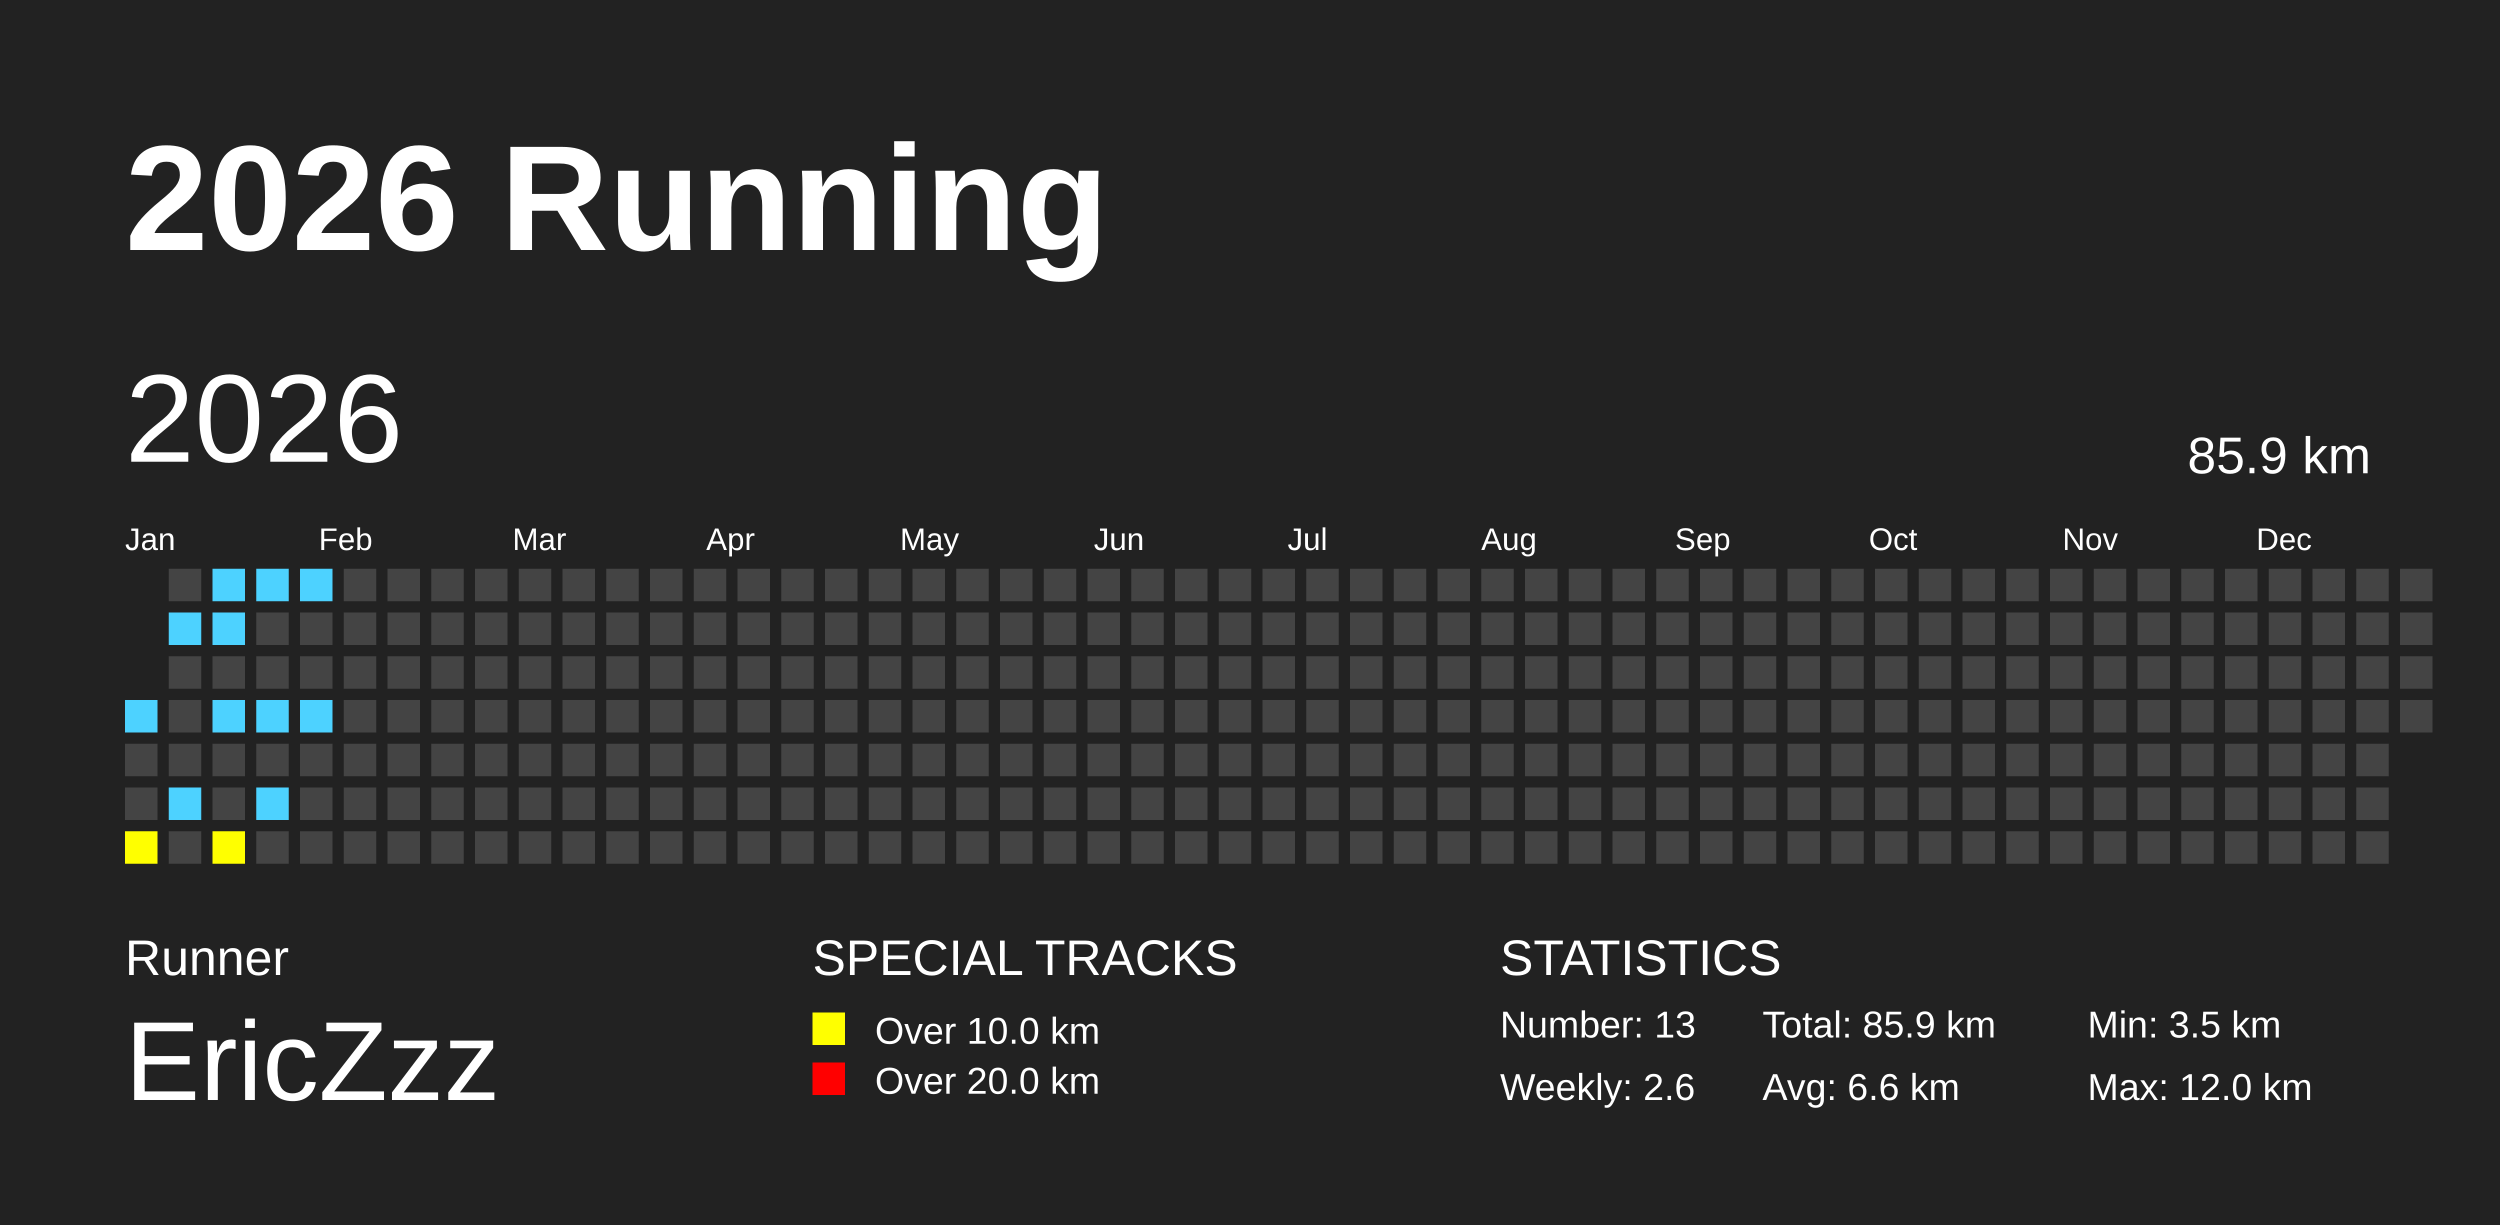
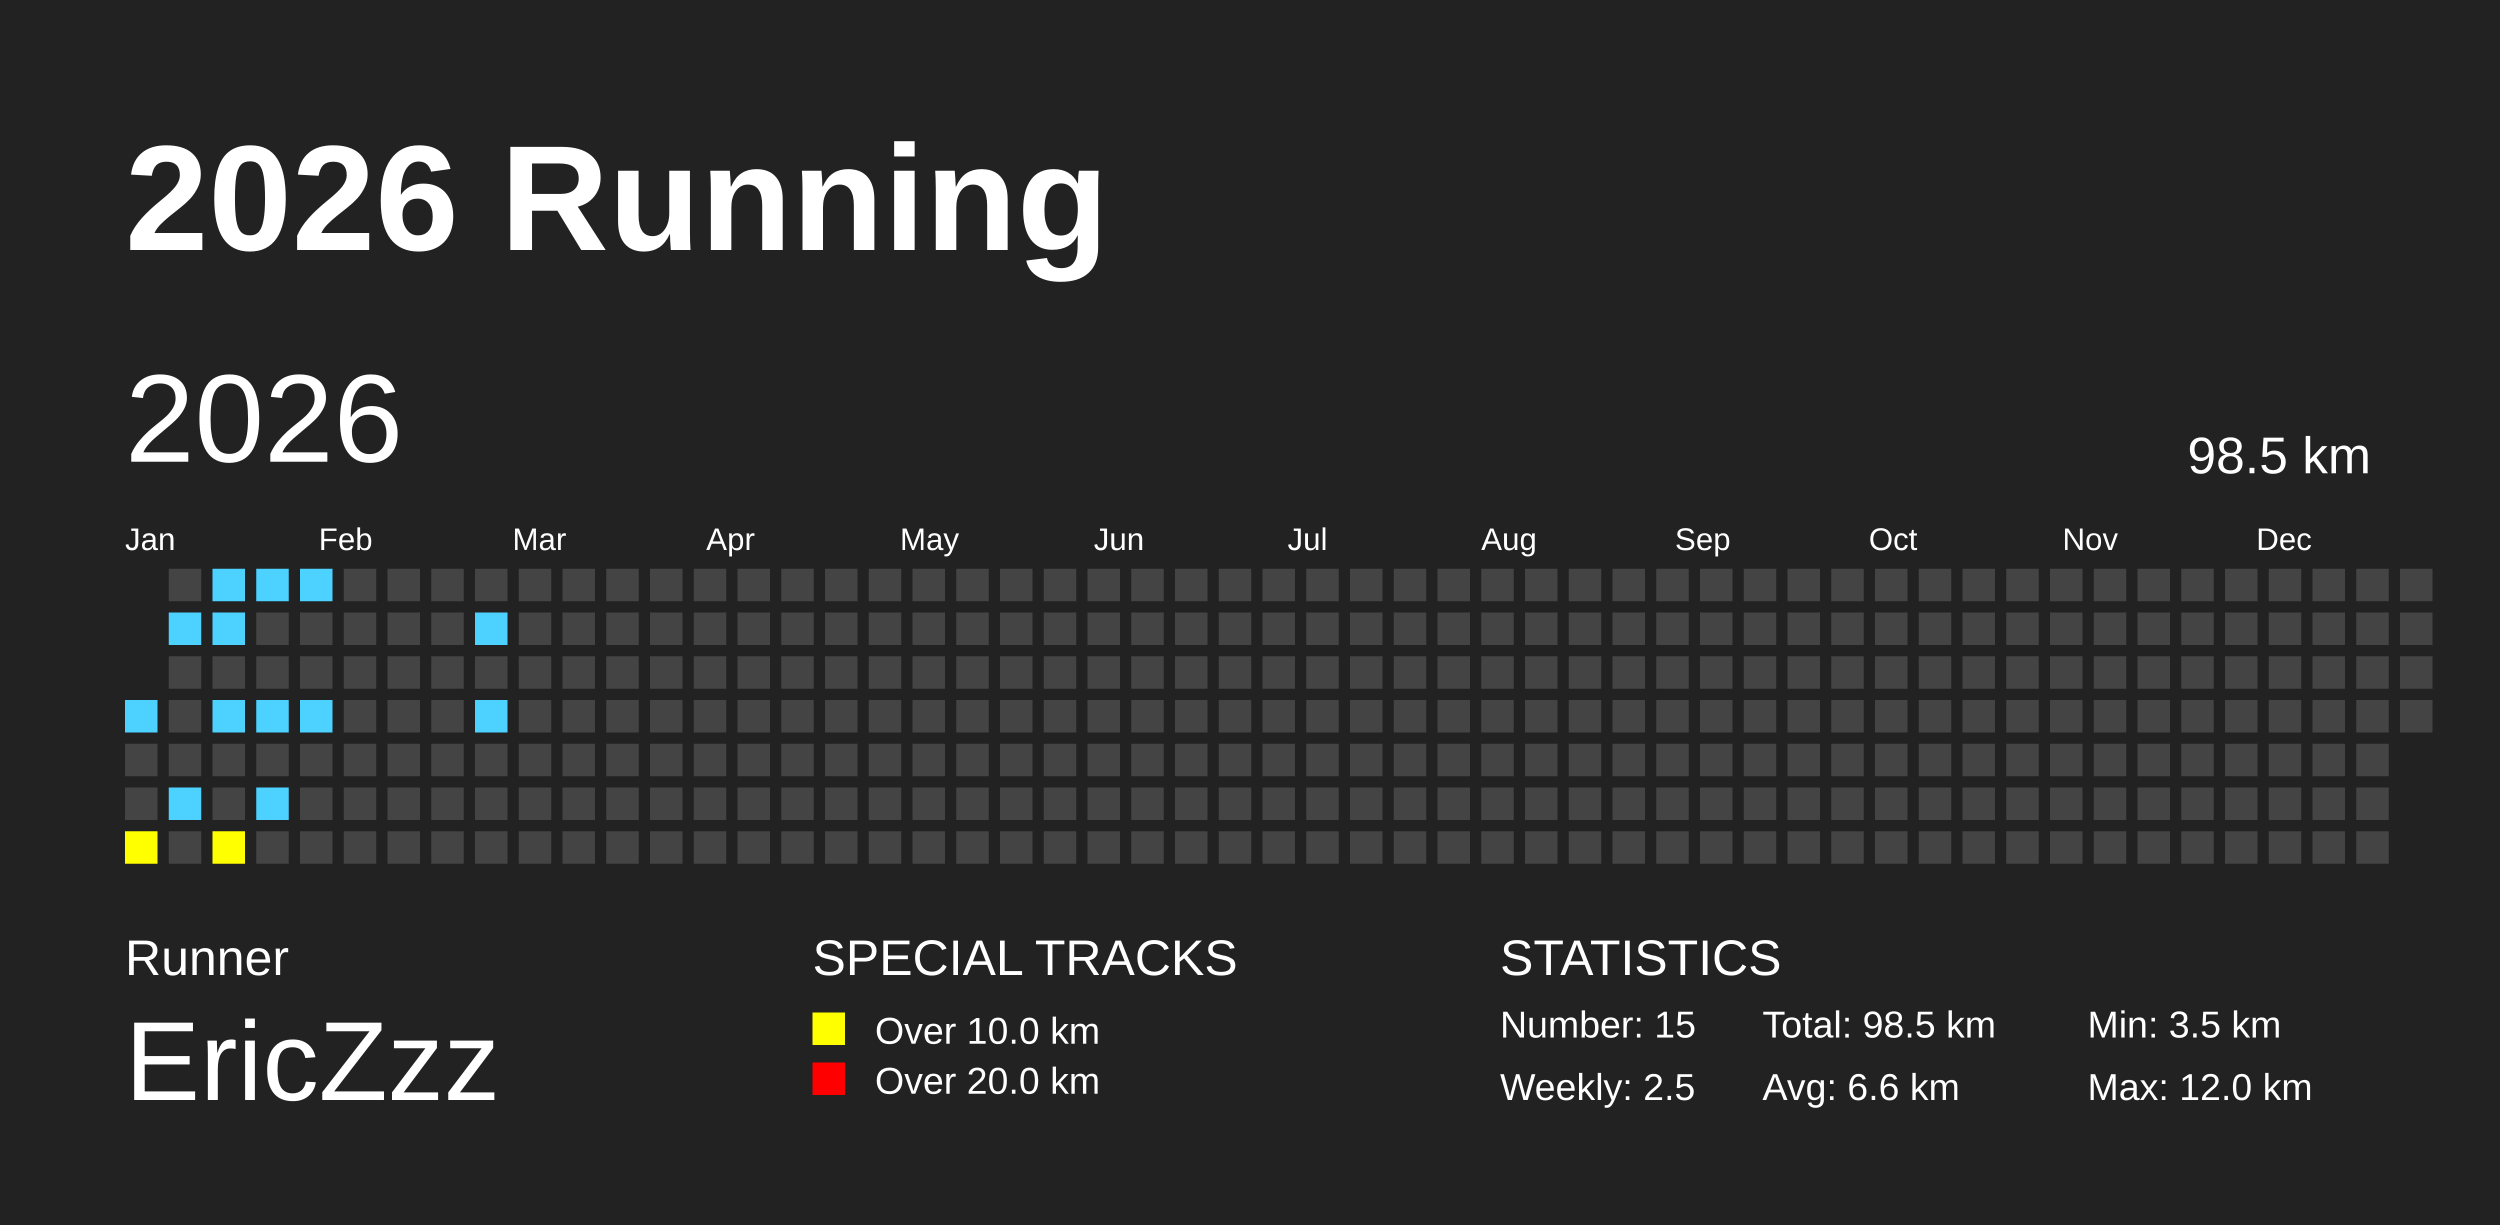
<svg xmlns="http://www.w3.org/2000/svg" baseProfile="full" height="98mm" version="1.1" viewBox="0,0,200,98" width="200mm">
  <defs />
  <rect fill="#222222" height="98" width="200" x="0" y="0" />
  <text fill="#FFFFFF" style="font-size:12px; font-family:Arial; font-weight:bold;" x="10" y="20">2026 Running</text>
  <text fill="#FFFFFF" style="font-size:4px; font-family:Arial" x="10" y="78">Runner</text>
  <text fill="#FFFFFF" style="font-size:9px; font-family:Arial" x="10" y="88">EricZzz</text>
  <text fill="#FFFFFF" style="font-size:4px; font-family:Arial" x="65" y="78">SPECIAL TRACKS</text>
  <rect fill="yellow" height="2.6" width="2.6" x="65" y="81" />
  <text fill="#FFFFFF" style="font-size:3px; font-family:Arial" x="70" y="83.5">Over 10.0 km</text>
  <rect fill="red" height="2.6" width="2.6" x="65" y="85" />
  <text fill="#FFFFFF" style="font-size:3px; font-family:Arial" x="70" y="87.5">Over 20.0 km</text>
  <text fill="#FFFFFF" style="font-size:4px; font-family:Arial" x="120" y="78">STATISTICS</text>
-   <text fill="#FFFFFF" style="font-size:3px; font-family:Arial" x="120" y="83">Number: 13</text>
-   <text fill="#FFFFFF" style="font-size:3px; font-family:Arial" x="120" y="88">Weekly: 2.6</text>
-   <text fill="#FFFFFF" style="font-size:3px; font-family:Arial" x="141" y="83">Total: 85.9 km</text>
+   <text fill="#FFFFFF" style="font-size:3px; font-family:Arial" x="120" y="83">Number: 15</text>
+   <text fill="#FFFFFF" style="font-size:3px; font-family:Arial" x="120" y="88">Weekly: 2.5</text>
+   <text fill="#FFFFFF" style="font-size:3px; font-family:Arial" x="141" y="83">Total: 98.5 km</text>
  <text fill="#FFFFFF" style="font-size:3px; font-family:Arial" x="141" y="88">Avg: 6.6 km</text>
  <text fill="#FFFFFF" style="font-size:3px; font-family:Arial" x="167" y="83">Min: 3.5 km</text>
  <text fill="#FFFFFF" style="font-size:3px; font-family:Arial" x="167" y="88">Max: 12.0 km</text>
  <text dominant-baseline="hanging" fill="#FFFFFF" style="font-size:10.0px; font-family:Arial;" x="10" y="30">2026</text>
-   <text dominant-baseline="hanging" fill="#FFFFFF" style="font-size:4.125px; font-family:Arial;" x="175" y="35">85.9 km</text>
+   <text dominant-baseline="hanging" fill="#FFFFFF" style="font-size:4.125px; font-family:Arial;" x="175" y="35">98.5 km</text>
  <text fill="#FFFFFF" style="font-size:2.5px; font-family:Arial" x="10.0" y="44">Jan</text>
  <text fill="#FFFFFF" style="font-size:2.5px; font-family:Arial" x="25.5" y="44">Feb</text>
  <text fill="#FFFFFF" style="font-size:2.5px; font-family:Arial" x="41.0" y="44">Mar</text>
  <text fill="#FFFFFF" style="font-size:2.5px; font-family:Arial" x="56.5" y="44">Apr</text>
  <text fill="#FFFFFF" style="font-size:2.5px; font-family:Arial" x="72.0" y="44">May</text>
  <text fill="#FFFFFF" style="font-size:2.5px; font-family:Arial" x="87.5" y="44">Jun</text>
  <text fill="#FFFFFF" style="font-size:2.5px; font-family:Arial" x="103.0" y="44">Jul</text>
  <text fill="#FFFFFF" style="font-size:2.5px; font-family:Arial" x="118.5" y="44">Aug</text>
  <text fill="#FFFFFF" style="font-size:2.5px; font-family:Arial" x="134.0" y="44">Sep</text>
  <text fill="#FFFFFF" style="font-size:2.5px; font-family:Arial" x="149.5" y="44">Oct</text>
  <text fill="#FFFFFF" style="font-size:2.5px; font-family:Arial" x="165.0" y="44">Nov</text>
  <text fill="#FFFFFF" style="font-size:2.5px; font-family:Arial" x="180.5" y="44">Dec</text>
  <rect fill="#4DD2FF" height="2.6" width="2.6" x="10.0" y="56.0" />
  <rect fill="#444444" height="2.6" width="2.6" x="10.0" y="59.5" />
  <rect fill="#444444" height="2.6" width="2.6" x="10.0" y="63.0" />
  <rect fill="yellow" height="2.6" width="2.6" x="10.0" y="66.5" />
  <rect fill="#444444" height="2.6" width="2.6" x="13.5" y="45.5" />
  <rect fill="#4DD2FF" height="2.6" width="2.6" x="13.5" y="49.0" />
  <rect fill="#444444" height="2.6" width="2.6" x="13.5" y="52.5" />
  <rect fill="#444444" height="2.6" width="2.6" x="13.5" y="56.0" />
  <rect fill="#444444" height="2.6" width="2.6" x="13.5" y="59.5" />
  <rect fill="#4DD2FF" height="2.6" width="2.6" x="13.5" y="63.0" />
  <rect fill="#444444" height="2.6" width="2.6" x="13.5" y="66.5" />
  <rect fill="#4DD2FF" height="2.6" width="2.6" x="17.0" y="45.5" />
  <rect fill="#4DD2FF" height="2.6" width="2.6" x="17.0" y="49.0" />
  <rect fill="#444444" height="2.6" width="2.6" x="17.0" y="52.5" />
  <rect fill="#4DD2FF" height="2.6" width="2.6" x="17.0" y="56.0" />
  <rect fill="#444444" height="2.6" width="2.6" x="17.0" y="59.5" />
  <rect fill="#444444" height="2.6" width="2.6" x="17.0" y="63.0" />
  <rect fill="yellow" height="2.6" width="2.6" x="17.0" y="66.5" />
  <rect fill="#4DD2FF" height="2.6" width="2.6" x="20.5" y="45.5" />
  <rect fill="#444444" height="2.6" width="2.6" x="20.5" y="49.0" />
  <rect fill="#444444" height="2.6" width="2.6" x="20.5" y="52.5" />
  <rect fill="#4DD2FF" height="2.6" width="2.6" x="20.5" y="56.0" />
  <rect fill="#444444" height="2.6" width="2.6" x="20.5" y="59.5" />
  <rect fill="#4DD2FF" height="2.6" width="2.6" x="20.5" y="63.0" />
  <rect fill="#444444" height="2.6" width="2.6" x="20.5" y="66.5" />
  <rect fill="#4DD2FF" height="2.6" width="2.6" x="24.0" y="45.5" />
  <rect fill="#444444" height="2.6" width="2.6" x="24.0" y="49.0" />
  <rect fill="#444444" height="2.6" width="2.6" x="24.0" y="52.5" />
  <rect fill="#4DD2FF" height="2.6" width="2.6" x="24.0" y="56.0" />
  <rect fill="#444444" height="2.6" width="2.6" x="24.0" y="59.5" />
  <rect fill="#444444" height="2.6" width="2.6" x="24.0" y="63.0" />
  <rect fill="#444444" height="2.6" width="2.6" x="24.0" y="66.5" />
  <rect fill="#444444" height="2.6" width="2.6" x="27.5" y="45.5" />
  <rect fill="#444444" height="2.6" width="2.6" x="27.5" y="49.0" />
  <rect fill="#444444" height="2.6" width="2.6" x="27.5" y="52.5" />
  <rect fill="#444444" height="2.6" width="2.6" x="27.5" y="56.0" />
  <rect fill="#444444" height="2.6" width="2.6" x="27.5" y="59.5" />
  <rect fill="#444444" height="2.6" width="2.6" x="27.5" y="63.0" />
  <rect fill="#444444" height="2.6" width="2.6" x="27.5" y="66.5" />
  <rect fill="#444444" height="2.6" width="2.6" x="31.0" y="45.5" />
  <rect fill="#444444" height="2.6" width="2.6" x="31.0" y="49.0" />
  <rect fill="#444444" height="2.6" width="2.6" x="31.0" y="52.5" />
  <rect fill="#444444" height="2.6" width="2.6" x="31.0" y="56.0" />
  <rect fill="#444444" height="2.6" width="2.6" x="31.0" y="59.5" />
  <rect fill="#444444" height="2.6" width="2.6" x="31.0" y="63.0" />
  <rect fill="#444444" height="2.6" width="2.6" x="31.0" y="66.5" />
  <rect fill="#444444" height="2.6" width="2.6" x="34.5" y="45.5" />
  <rect fill="#444444" height="2.6" width="2.6" x="34.5" y="49.0" />
  <rect fill="#444444" height="2.6" width="2.6" x="34.5" y="52.5" />
  <rect fill="#444444" height="2.6" width="2.6" x="34.5" y="56.0" />
  <rect fill="#444444" height="2.6" width="2.6" x="34.5" y="59.5" />
  <rect fill="#444444" height="2.6" width="2.6" x="34.5" y="63.0" />
  <rect fill="#444444" height="2.6" width="2.6" x="34.5" y="66.5" />
  <rect fill="#444444" height="2.6" width="2.6" x="38.0" y="45.5" />
-   <rect fill="#444444" height="2.6" width="2.6" x="38.0" y="49.0" />
+   <rect fill="#4DD2FF" height="2.6" width="2.6" x="38.0" y="49.0" />
  <rect fill="#444444" height="2.6" width="2.6" x="38.0" y="52.5" />
-   <rect fill="#444444" height="2.6" width="2.6" x="38.0" y="56.0" />
+   <rect fill="#4DD2FF" height="2.6" width="2.6" x="38.0" y="56.0" />
  <rect fill="#444444" height="2.6" width="2.6" x="38.0" y="59.5" />
  <rect fill="#444444" height="2.6" width="2.6" x="38.0" y="63.0" />
  <rect fill="#444444" height="2.6" width="2.6" x="38.0" y="66.5" />
  <rect fill="#444444" height="2.6" width="2.6" x="41.5" y="45.5" />
  <rect fill="#444444" height="2.6" width="2.6" x="41.5" y="49.0" />
  <rect fill="#444444" height="2.6" width="2.6" x="41.5" y="52.5" />
  <rect fill="#444444" height="2.6" width="2.6" x="41.5" y="56.0" />
  <rect fill="#444444" height="2.6" width="2.6" x="41.5" y="59.5" />
  <rect fill="#444444" height="2.6" width="2.6" x="41.5" y="63.0" />
  <rect fill="#444444" height="2.6" width="2.6" x="41.5" y="66.5" />
  <rect fill="#444444" height="2.6" width="2.6" x="45.0" y="45.5" />
  <rect fill="#444444" height="2.6" width="2.6" x="45.0" y="49.0" />
  <rect fill="#444444" height="2.6" width="2.6" x="45.0" y="52.5" />
  <rect fill="#444444" height="2.6" width="2.6" x="45.0" y="56.0" />
  <rect fill="#444444" height="2.6" width="2.6" x="45.0" y="59.5" />
  <rect fill="#444444" height="2.6" width="2.6" x="45.0" y="63.0" />
  <rect fill="#444444" height="2.6" width="2.6" x="45.0" y="66.5" />
  <rect fill="#444444" height="2.6" width="2.6" x="48.5" y="45.5" />
  <rect fill="#444444" height="2.6" width="2.6" x="48.5" y="49.0" />
  <rect fill="#444444" height="2.6" width="2.6" x="48.5" y="52.5" />
  <rect fill="#444444" height="2.6" width="2.6" x="48.5" y="56.0" />
  <rect fill="#444444" height="2.6" width="2.6" x="48.5" y="59.5" />
  <rect fill="#444444" height="2.6" width="2.6" x="48.5" y="63.0" />
  <rect fill="#444444" height="2.6" width="2.6" x="48.5" y="66.5" />
  <rect fill="#444444" height="2.6" width="2.6" x="52.0" y="45.5" />
  <rect fill="#444444" height="2.6" width="2.6" x="52.0" y="49.0" />
  <rect fill="#444444" height="2.6" width="2.6" x="52.0" y="52.5" />
  <rect fill="#444444" height="2.6" width="2.6" x="52.0" y="56.0" />
  <rect fill="#444444" height="2.6" width="2.6" x="52.0" y="59.5" />
  <rect fill="#444444" height="2.6" width="2.6" x="52.0" y="63.0" />
  <rect fill="#444444" height="2.6" width="2.6" x="52.0" y="66.5" />
  <rect fill="#444444" height="2.6" width="2.6" x="55.5" y="45.5" />
  <rect fill="#444444" height="2.6" width="2.6" x="55.5" y="49.0" />
  <rect fill="#444444" height="2.6" width="2.6" x="55.5" y="52.5" />
  <rect fill="#444444" height="2.6" width="2.6" x="55.5" y="56.0" />
  <rect fill="#444444" height="2.6" width="2.6" x="55.5" y="59.5" />
  <rect fill="#444444" height="2.6" width="2.6" x="55.5" y="63.0" />
  <rect fill="#444444" height="2.6" width="2.6" x="55.5" y="66.5" />
  <rect fill="#444444" height="2.6" width="2.6" x="59.0" y="45.5" />
  <rect fill="#444444" height="2.6" width="2.6" x="59.0" y="49.0" />
  <rect fill="#444444" height="2.6" width="2.6" x="59.0" y="52.5" />
  <rect fill="#444444" height="2.6" width="2.6" x="59.0" y="56.0" />
  <rect fill="#444444" height="2.6" width="2.6" x="59.0" y="59.5" />
  <rect fill="#444444" height="2.6" width="2.6" x="59.0" y="63.0" />
  <rect fill="#444444" height="2.6" width="2.6" x="59.0" y="66.5" />
  <rect fill="#444444" height="2.6" width="2.6" x="62.5" y="45.5" />
  <rect fill="#444444" height="2.6" width="2.6" x="62.5" y="49.0" />
  <rect fill="#444444" height="2.6" width="2.6" x="62.5" y="52.5" />
  <rect fill="#444444" height="2.6" width="2.6" x="62.5" y="56.0" />
  <rect fill="#444444" height="2.6" width="2.6" x="62.5" y="59.5" />
  <rect fill="#444444" height="2.6" width="2.6" x="62.5" y="63.0" />
  <rect fill="#444444" height="2.6" width="2.6" x="62.5" y="66.5" />
  <rect fill="#444444" height="2.6" width="2.6" x="66.0" y="45.5" />
  <rect fill="#444444" height="2.6" width="2.6" x="66.0" y="49.0" />
  <rect fill="#444444" height="2.6" width="2.6" x="66.0" y="52.5" />
  <rect fill="#444444" height="2.6" width="2.6" x="66.0" y="56.0" />
  <rect fill="#444444" height="2.6" width="2.6" x="66.0" y="59.5" />
  <rect fill="#444444" height="2.6" width="2.6" x="66.0" y="63.0" />
  <rect fill="#444444" height="2.6" width="2.6" x="66.0" y="66.5" />
  <rect fill="#444444" height="2.6" width="2.6" x="69.5" y="45.5" />
  <rect fill="#444444" height="2.6" width="2.6" x="69.5" y="49.0" />
  <rect fill="#444444" height="2.6" width="2.6" x="69.5" y="52.5" />
  <rect fill="#444444" height="2.6" width="2.6" x="69.5" y="56.0" />
  <rect fill="#444444" height="2.6" width="2.6" x="69.5" y="59.5" />
  <rect fill="#444444" height="2.6" width="2.6" x="69.5" y="63.0" />
  <rect fill="#444444" height="2.6" width="2.6" x="69.5" y="66.5" />
  <rect fill="#444444" height="2.6" width="2.6" x="73.0" y="45.5" />
  <rect fill="#444444" height="2.6" width="2.6" x="73.0" y="49.0" />
  <rect fill="#444444" height="2.6" width="2.6" x="73.0" y="52.5" />
  <rect fill="#444444" height="2.6" width="2.6" x="73.0" y="56.0" />
  <rect fill="#444444" height="2.6" width="2.6" x="73.0" y="59.5" />
  <rect fill="#444444" height="2.6" width="2.6" x="73.0" y="63.0" />
  <rect fill="#444444" height="2.6" width="2.6" x="73.0" y="66.5" />
  <rect fill="#444444" height="2.6" width="2.6" x="76.5" y="45.5" />
  <rect fill="#444444" height="2.6" width="2.6" x="76.5" y="49.0" />
  <rect fill="#444444" height="2.6" width="2.6" x="76.5" y="52.5" />
  <rect fill="#444444" height="2.6" width="2.6" x="76.5" y="56.0" />
  <rect fill="#444444" height="2.6" width="2.6" x="76.5" y="59.5" />
  <rect fill="#444444" height="2.6" width="2.6" x="76.5" y="63.0" />
  <rect fill="#444444" height="2.6" width="2.6" x="76.5" y="66.5" />
  <rect fill="#444444" height="2.6" width="2.6" x="80.0" y="45.5" />
  <rect fill="#444444" height="2.6" width="2.6" x="80.0" y="49.0" />
  <rect fill="#444444" height="2.6" width="2.6" x="80.0" y="52.5" />
  <rect fill="#444444" height="2.6" width="2.6" x="80.0" y="56.0" />
  <rect fill="#444444" height="2.6" width="2.6" x="80.0" y="59.5" />
  <rect fill="#444444" height="2.6" width="2.6" x="80.0" y="63.0" />
  <rect fill="#444444" height="2.6" width="2.6" x="80.0" y="66.5" />
  <rect fill="#444444" height="2.6" width="2.6" x="83.5" y="45.5" />
  <rect fill="#444444" height="2.6" width="2.6" x="83.5" y="49.0" />
  <rect fill="#444444" height="2.6" width="2.6" x="83.5" y="52.5" />
  <rect fill="#444444" height="2.6" width="2.6" x="83.5" y="56.0" />
  <rect fill="#444444" height="2.6" width="2.6" x="83.5" y="59.5" />
  <rect fill="#444444" height="2.6" width="2.6" x="83.5" y="63.0" />
  <rect fill="#444444" height="2.6" width="2.6" x="83.5" y="66.5" />
  <rect fill="#444444" height="2.6" width="2.6" x="87.0" y="45.5" />
  <rect fill="#444444" height="2.6" width="2.6" x="87.0" y="49.0" />
  <rect fill="#444444" height="2.6" width="2.6" x="87.0" y="52.5" />
  <rect fill="#444444" height="2.6" width="2.6" x="87.0" y="56.0" />
  <rect fill="#444444" height="2.6" width="2.6" x="87.0" y="59.5" />
  <rect fill="#444444" height="2.6" width="2.6" x="87.0" y="63.0" />
  <rect fill="#444444" height="2.6" width="2.6" x="87.0" y="66.5" />
  <rect fill="#444444" height="2.6" width="2.6" x="90.5" y="45.5" />
  <rect fill="#444444" height="2.6" width="2.6" x="90.5" y="49.0" />
  <rect fill="#444444" height="2.6" width="2.6" x="90.5" y="52.5" />
  <rect fill="#444444" height="2.6" width="2.6" x="90.5" y="56.0" />
  <rect fill="#444444" height="2.6" width="2.6" x="90.5" y="59.5" />
  <rect fill="#444444" height="2.6" width="2.6" x="90.5" y="63.0" />
  <rect fill="#444444" height="2.6" width="2.6" x="90.5" y="66.5" />
  <rect fill="#444444" height="2.6" width="2.6" x="94.0" y="45.5" />
  <rect fill="#444444" height="2.6" width="2.6" x="94.0" y="49.0" />
  <rect fill="#444444" height="2.6" width="2.6" x="94.0" y="52.5" />
  <rect fill="#444444" height="2.6" width="2.6" x="94.0" y="56.0" />
  <rect fill="#444444" height="2.6" width="2.6" x="94.0" y="59.5" />
  <rect fill="#444444" height="2.6" width="2.6" x="94.0" y="63.0" />
  <rect fill="#444444" height="2.6" width="2.6" x="94.0" y="66.5" />
  <rect fill="#444444" height="2.6" width="2.6" x="97.5" y="45.5" />
  <rect fill="#444444" height="2.6" width="2.6" x="97.5" y="49.0" />
  <rect fill="#444444" height="2.6" width="2.6" x="97.5" y="52.5" />
  <rect fill="#444444" height="2.6" width="2.6" x="97.5" y="56.0" />
  <rect fill="#444444" height="2.6" width="2.6" x="97.5" y="59.5" />
  <rect fill="#444444" height="2.6" width="2.6" x="97.5" y="63.0" />
  <rect fill="#444444" height="2.6" width="2.6" x="97.5" y="66.5" />
  <rect fill="#444444" height="2.6" width="2.6" x="101.0" y="45.5" />
  <rect fill="#444444" height="2.6" width="2.6" x="101.0" y="49.0" />
  <rect fill="#444444" height="2.6" width="2.6" x="101.0" y="52.5" />
  <rect fill="#444444" height="2.6" width="2.6" x="101.0" y="56.0" />
  <rect fill="#444444" height="2.6" width="2.6" x="101.0" y="59.5" />
  <rect fill="#444444" height="2.6" width="2.6" x="101.0" y="63.0" />
  <rect fill="#444444" height="2.6" width="2.6" x="101.0" y="66.5" />
  <rect fill="#444444" height="2.6" width="2.6" x="104.5" y="45.5" />
  <rect fill="#444444" height="2.6" width="2.6" x="104.5" y="49.0" />
  <rect fill="#444444" height="2.6" width="2.6" x="104.5" y="52.5" />
  <rect fill="#444444" height="2.6" width="2.6" x="104.5" y="56.0" />
  <rect fill="#444444" height="2.6" width="2.6" x="104.5" y="59.5" />
  <rect fill="#444444" height="2.6" width="2.6" x="104.5" y="63.0" />
  <rect fill="#444444" height="2.6" width="2.6" x="104.5" y="66.5" />
  <rect fill="#444444" height="2.6" width="2.6" x="108.0" y="45.5" />
  <rect fill="#444444" height="2.6" width="2.6" x="108.0" y="49.0" />
  <rect fill="#444444" height="2.6" width="2.6" x="108.0" y="52.5" />
  <rect fill="#444444" height="2.6" width="2.6" x="108.0" y="56.0" />
  <rect fill="#444444" height="2.6" width="2.6" x="108.0" y="59.5" />
  <rect fill="#444444" height="2.6" width="2.6" x="108.0" y="63.0" />
  <rect fill="#444444" height="2.6" width="2.6" x="108.0" y="66.5" />
  <rect fill="#444444" height="2.6" width="2.6" x="111.5" y="45.5" />
  <rect fill="#444444" height="2.6" width="2.6" x="111.5" y="49.0" />
  <rect fill="#444444" height="2.6" width="2.6" x="111.5" y="52.5" />
  <rect fill="#444444" height="2.6" width="2.6" x="111.5" y="56.0" />
  <rect fill="#444444" height="2.6" width="2.6" x="111.5" y="59.5" />
  <rect fill="#444444" height="2.6" width="2.6" x="111.5" y="63.0" />
  <rect fill="#444444" height="2.6" width="2.6" x="111.5" y="66.5" />
  <rect fill="#444444" height="2.6" width="2.6" x="115.0" y="45.5" />
  <rect fill="#444444" height="2.6" width="2.6" x="115.0" y="49.0" />
  <rect fill="#444444" height="2.6" width="2.6" x="115.0" y="52.5" />
  <rect fill="#444444" height="2.6" width="2.6" x="115.0" y="56.0" />
  <rect fill="#444444" height="2.6" width="2.6" x="115.0" y="59.5" />
  <rect fill="#444444" height="2.6" width="2.6" x="115.0" y="63.0" />
  <rect fill="#444444" height="2.6" width="2.6" x="115.0" y="66.5" />
  <rect fill="#444444" height="2.6" width="2.6" x="118.5" y="45.5" />
  <rect fill="#444444" height="2.6" width="2.6" x="118.5" y="49.0" />
  <rect fill="#444444" height="2.6" width="2.6" x="118.5" y="52.5" />
  <rect fill="#444444" height="2.6" width="2.6" x="118.5" y="56.0" />
  <rect fill="#444444" height="2.6" width="2.6" x="118.5" y="59.5" />
  <rect fill="#444444" height="2.6" width="2.6" x="118.5" y="63.0" />
  <rect fill="#444444" height="2.6" width="2.6" x="118.5" y="66.5" />
  <rect fill="#444444" height="2.6" width="2.6" x="122.0" y="45.5" />
  <rect fill="#444444" height="2.6" width="2.6" x="122.0" y="49.0" />
  <rect fill="#444444" height="2.6" width="2.6" x="122.0" y="52.5" />
  <rect fill="#444444" height="2.6" width="2.6" x="122.0" y="56.0" />
  <rect fill="#444444" height="2.6" width="2.6" x="122.0" y="59.5" />
  <rect fill="#444444" height="2.6" width="2.6" x="122.0" y="63.0" />
  <rect fill="#444444" height="2.6" width="2.6" x="122.0" y="66.5" />
  <rect fill="#444444" height="2.6" width="2.6" x="125.5" y="45.5" />
  <rect fill="#444444" height="2.6" width="2.6" x="125.5" y="49.0" />
  <rect fill="#444444" height="2.6" width="2.6" x="125.5" y="52.5" />
  <rect fill="#444444" height="2.6" width="2.6" x="125.5" y="56.0" />
  <rect fill="#444444" height="2.6" width="2.6" x="125.5" y="59.5" />
  <rect fill="#444444" height="2.6" width="2.6" x="125.5" y="63.0" />
  <rect fill="#444444" height="2.6" width="2.6" x="125.5" y="66.5" />
  <rect fill="#444444" height="2.6" width="2.6" x="129.0" y="45.5" />
  <rect fill="#444444" height="2.6" width="2.6" x="129.0" y="49.0" />
  <rect fill="#444444" height="2.6" width="2.6" x="129.0" y="52.5" />
  <rect fill="#444444" height="2.6" width="2.6" x="129.0" y="56.0" />
  <rect fill="#444444" height="2.6" width="2.6" x="129.0" y="59.5" />
  <rect fill="#444444" height="2.6" width="2.6" x="129.0" y="63.0" />
  <rect fill="#444444" height="2.6" width="2.6" x="129.0" y="66.5" />
  <rect fill="#444444" height="2.6" width="2.6" x="132.5" y="45.5" />
  <rect fill="#444444" height="2.6" width="2.6" x="132.5" y="49.0" />
  <rect fill="#444444" height="2.6" width="2.6" x="132.5" y="52.5" />
  <rect fill="#444444" height="2.6" width="2.6" x="132.5" y="56.0" />
  <rect fill="#444444" height="2.6" width="2.6" x="132.5" y="59.5" />
  <rect fill="#444444" height="2.6" width="2.6" x="132.5" y="63.0" />
  <rect fill="#444444" height="2.6" width="2.6" x="132.5" y="66.5" />
  <rect fill="#444444" height="2.6" width="2.6" x="136.0" y="45.5" />
  <rect fill="#444444" height="2.6" width="2.6" x="136.0" y="49.0" />
  <rect fill="#444444" height="2.6" width="2.6" x="136.0" y="52.5" />
  <rect fill="#444444" height="2.6" width="2.6" x="136.0" y="56.0" />
  <rect fill="#444444" height="2.6" width="2.6" x="136.0" y="59.5" />
  <rect fill="#444444" height="2.6" width="2.6" x="136.0" y="63.0" />
  <rect fill="#444444" height="2.6" width="2.6" x="136.0" y="66.5" />
  <rect fill="#444444" height="2.6" width="2.6" x="139.5" y="45.5" />
  <rect fill="#444444" height="2.6" width="2.6" x="139.5" y="49.0" />
  <rect fill="#444444" height="2.6" width="2.6" x="139.5" y="52.5" />
  <rect fill="#444444" height="2.6" width="2.6" x="139.5" y="56.0" />
  <rect fill="#444444" height="2.6" width="2.6" x="139.5" y="59.5" />
  <rect fill="#444444" height="2.6" width="2.6" x="139.5" y="63.0" />
  <rect fill="#444444" height="2.6" width="2.6" x="139.5" y="66.5" />
  <rect fill="#444444" height="2.6" width="2.6" x="143.0" y="45.5" />
  <rect fill="#444444" height="2.6" width="2.6" x="143.0" y="49.0" />
  <rect fill="#444444" height="2.6" width="2.6" x="143.0" y="52.5" />
  <rect fill="#444444" height="2.6" width="2.6" x="143.0" y="56.0" />
  <rect fill="#444444" height="2.6" width="2.6" x="143.0" y="59.5" />
  <rect fill="#444444" height="2.6" width="2.6" x="143.0" y="63.0" />
  <rect fill="#444444" height="2.6" width="2.6" x="143.0" y="66.5" />
  <rect fill="#444444" height="2.6" width="2.6" x="146.5" y="45.5" />
  <rect fill="#444444" height="2.6" width="2.6" x="146.5" y="49.0" />
  <rect fill="#444444" height="2.6" width="2.6" x="146.5" y="52.5" />
  <rect fill="#444444" height="2.6" width="2.6" x="146.5" y="56.0" />
  <rect fill="#444444" height="2.6" width="2.6" x="146.5" y="59.5" />
  <rect fill="#444444" height="2.6" width="2.6" x="146.5" y="63.0" />
  <rect fill="#444444" height="2.6" width="2.6" x="146.5" y="66.5" />
  <rect fill="#444444" height="2.6" width="2.6" x="150.0" y="45.5" />
  <rect fill="#444444" height="2.6" width="2.6" x="150.0" y="49.0" />
  <rect fill="#444444" height="2.6" width="2.6" x="150.0" y="52.5" />
  <rect fill="#444444" height="2.6" width="2.6" x="150.0" y="56.0" />
  <rect fill="#444444" height="2.6" width="2.6" x="150.0" y="59.5" />
  <rect fill="#444444" height="2.6" width="2.6" x="150.0" y="63.0" />
  <rect fill="#444444" height="2.6" width="2.6" x="150.0" y="66.5" />
  <rect fill="#444444" height="2.6" width="2.6" x="153.5" y="45.5" />
  <rect fill="#444444" height="2.6" width="2.6" x="153.5" y="49.0" />
  <rect fill="#444444" height="2.6" width="2.6" x="153.5" y="52.5" />
  <rect fill="#444444" height="2.6" width="2.6" x="153.5" y="56.0" />
  <rect fill="#444444" height="2.6" width="2.6" x="153.5" y="59.5" />
  <rect fill="#444444" height="2.6" width="2.6" x="153.5" y="63.0" />
  <rect fill="#444444" height="2.6" width="2.6" x="153.5" y="66.5" />
  <rect fill="#444444" height="2.6" width="2.6" x="157.0" y="45.5" />
  <rect fill="#444444" height="2.6" width="2.6" x="157.0" y="49.0" />
  <rect fill="#444444" height="2.6" width="2.6" x="157.0" y="52.5" />
  <rect fill="#444444" height="2.6" width="2.6" x="157.0" y="56.0" />
  <rect fill="#444444" height="2.6" width="2.6" x="157.0" y="59.5" />
  <rect fill="#444444" height="2.6" width="2.6" x="157.0" y="63.0" />
  <rect fill="#444444" height="2.6" width="2.6" x="157.0" y="66.5" />
  <rect fill="#444444" height="2.6" width="2.6" x="160.5" y="45.5" />
  <rect fill="#444444" height="2.6" width="2.6" x="160.5" y="49.0" />
  <rect fill="#444444" height="2.6" width="2.6" x="160.5" y="52.5" />
  <rect fill="#444444" height="2.6" width="2.6" x="160.5" y="56.0" />
  <rect fill="#444444" height="2.6" width="2.6" x="160.5" y="59.5" />
  <rect fill="#444444" height="2.6" width="2.6" x="160.5" y="63.0" />
  <rect fill="#444444" height="2.6" width="2.6" x="160.5" y="66.5" />
  <rect fill="#444444" height="2.6" width="2.6" x="164.0" y="45.5" />
  <rect fill="#444444" height="2.6" width="2.6" x="164.0" y="49.0" />
  <rect fill="#444444" height="2.6" width="2.6" x="164.0" y="52.5" />
  <rect fill="#444444" height="2.6" width="2.6" x="164.0" y="56.0" />
  <rect fill="#444444" height="2.6" width="2.6" x="164.0" y="59.5" />
  <rect fill="#444444" height="2.6" width="2.6" x="164.0" y="63.0" />
  <rect fill="#444444" height="2.6" width="2.6" x="164.0" y="66.5" />
  <rect fill="#444444" height="2.6" width="2.6" x="167.5" y="45.5" />
  <rect fill="#444444" height="2.6" width="2.6" x="167.5" y="49.0" />
  <rect fill="#444444" height="2.6" width="2.6" x="167.5" y="52.5" />
  <rect fill="#444444" height="2.6" width="2.6" x="167.5" y="56.0" />
  <rect fill="#444444" height="2.6" width="2.6" x="167.5" y="59.5" />
  <rect fill="#444444" height="2.6" width="2.6" x="167.5" y="63.0" />
  <rect fill="#444444" height="2.6" width="2.6" x="167.5" y="66.5" />
  <rect fill="#444444" height="2.6" width="2.6" x="171.0" y="45.5" />
  <rect fill="#444444" height="2.6" width="2.6" x="171.0" y="49.0" />
  <rect fill="#444444" height="2.6" width="2.6" x="171.0" y="52.5" />
  <rect fill="#444444" height="2.6" width="2.6" x="171.0" y="56.0" />
  <rect fill="#444444" height="2.6" width="2.6" x="171.0" y="59.5" />
  <rect fill="#444444" height="2.6" width="2.6" x="171.0" y="63.0" />
  <rect fill="#444444" height="2.6" width="2.6" x="171.0" y="66.5" />
  <rect fill="#444444" height="2.6" width="2.6" x="174.5" y="45.5" />
  <rect fill="#444444" height="2.6" width="2.6" x="174.5" y="49.0" />
  <rect fill="#444444" height="2.6" width="2.6" x="174.5" y="52.5" />
  <rect fill="#444444" height="2.6" width="2.6" x="174.5" y="56.0" />
  <rect fill="#444444" height="2.6" width="2.6" x="174.5" y="59.5" />
  <rect fill="#444444" height="2.6" width="2.6" x="174.5" y="63.0" />
  <rect fill="#444444" height="2.6" width="2.6" x="174.5" y="66.5" />
  <rect fill="#444444" height="2.6" width="2.6" x="178.0" y="45.5" />
  <rect fill="#444444" height="2.6" width="2.6" x="178.0" y="49.0" />
  <rect fill="#444444" height="2.6" width="2.6" x="178.0" y="52.5" />
  <rect fill="#444444" height="2.6" width="2.6" x="178.0" y="56.0" />
  <rect fill="#444444" height="2.6" width="2.6" x="178.0" y="59.5" />
  <rect fill="#444444" height="2.6" width="2.6" x="178.0" y="63.0" />
  <rect fill="#444444" height="2.6" width="2.6" x="178.0" y="66.5" />
  <rect fill="#444444" height="2.6" width="2.6" x="181.5" y="45.5" />
  <rect fill="#444444" height="2.6" width="2.6" x="181.5" y="49.0" />
  <rect fill="#444444" height="2.6" width="2.6" x="181.5" y="52.5" />
  <rect fill="#444444" height="2.6" width="2.6" x="181.5" y="56.0" />
  <rect fill="#444444" height="2.6" width="2.6" x="181.5" y="59.5" />
  <rect fill="#444444" height="2.6" width="2.6" x="181.5" y="63.0" />
  <rect fill="#444444" height="2.6" width="2.6" x="181.5" y="66.5" />
  <rect fill="#444444" height="2.6" width="2.6" x="185.0" y="45.5" />
  <rect fill="#444444" height="2.6" width="2.6" x="185.0" y="49.0" />
  <rect fill="#444444" height="2.6" width="2.6" x="185.0" y="52.5" />
  <rect fill="#444444" height="2.6" width="2.6" x="185.0" y="56.0" />
  <rect fill="#444444" height="2.6" width="2.6" x="185.0" y="59.5" />
  <rect fill="#444444" height="2.6" width="2.6" x="185.0" y="63.0" />
  <rect fill="#444444" height="2.6" width="2.6" x="185.0" y="66.5" />
  <rect fill="#444444" height="2.6" width="2.6" x="188.5" y="45.5" />
  <rect fill="#444444" height="2.6" width="2.6" x="188.5" y="49.0" />
  <rect fill="#444444" height="2.6" width="2.6" x="188.5" y="52.5" />
  <rect fill="#444444" height="2.6" width="2.6" x="188.5" y="56.0" />
  <rect fill="#444444" height="2.6" width="2.6" x="188.5" y="59.5" />
  <rect fill="#444444" height="2.6" width="2.6" x="188.5" y="63.0" />
  <rect fill="#444444" height="2.6" width="2.6" x="188.5" y="66.5" />
  <rect fill="#444444" height="2.6" width="2.6" x="192.0" y="45.5" />
  <rect fill="#444444" height="2.6" width="2.6" x="192.0" y="49.0" />
  <rect fill="#444444" height="2.6" width="2.6" x="192.0" y="52.5" />
  <rect fill="#444444" height="2.6" width="2.6" x="192.0" y="56.0" />
</svg>
